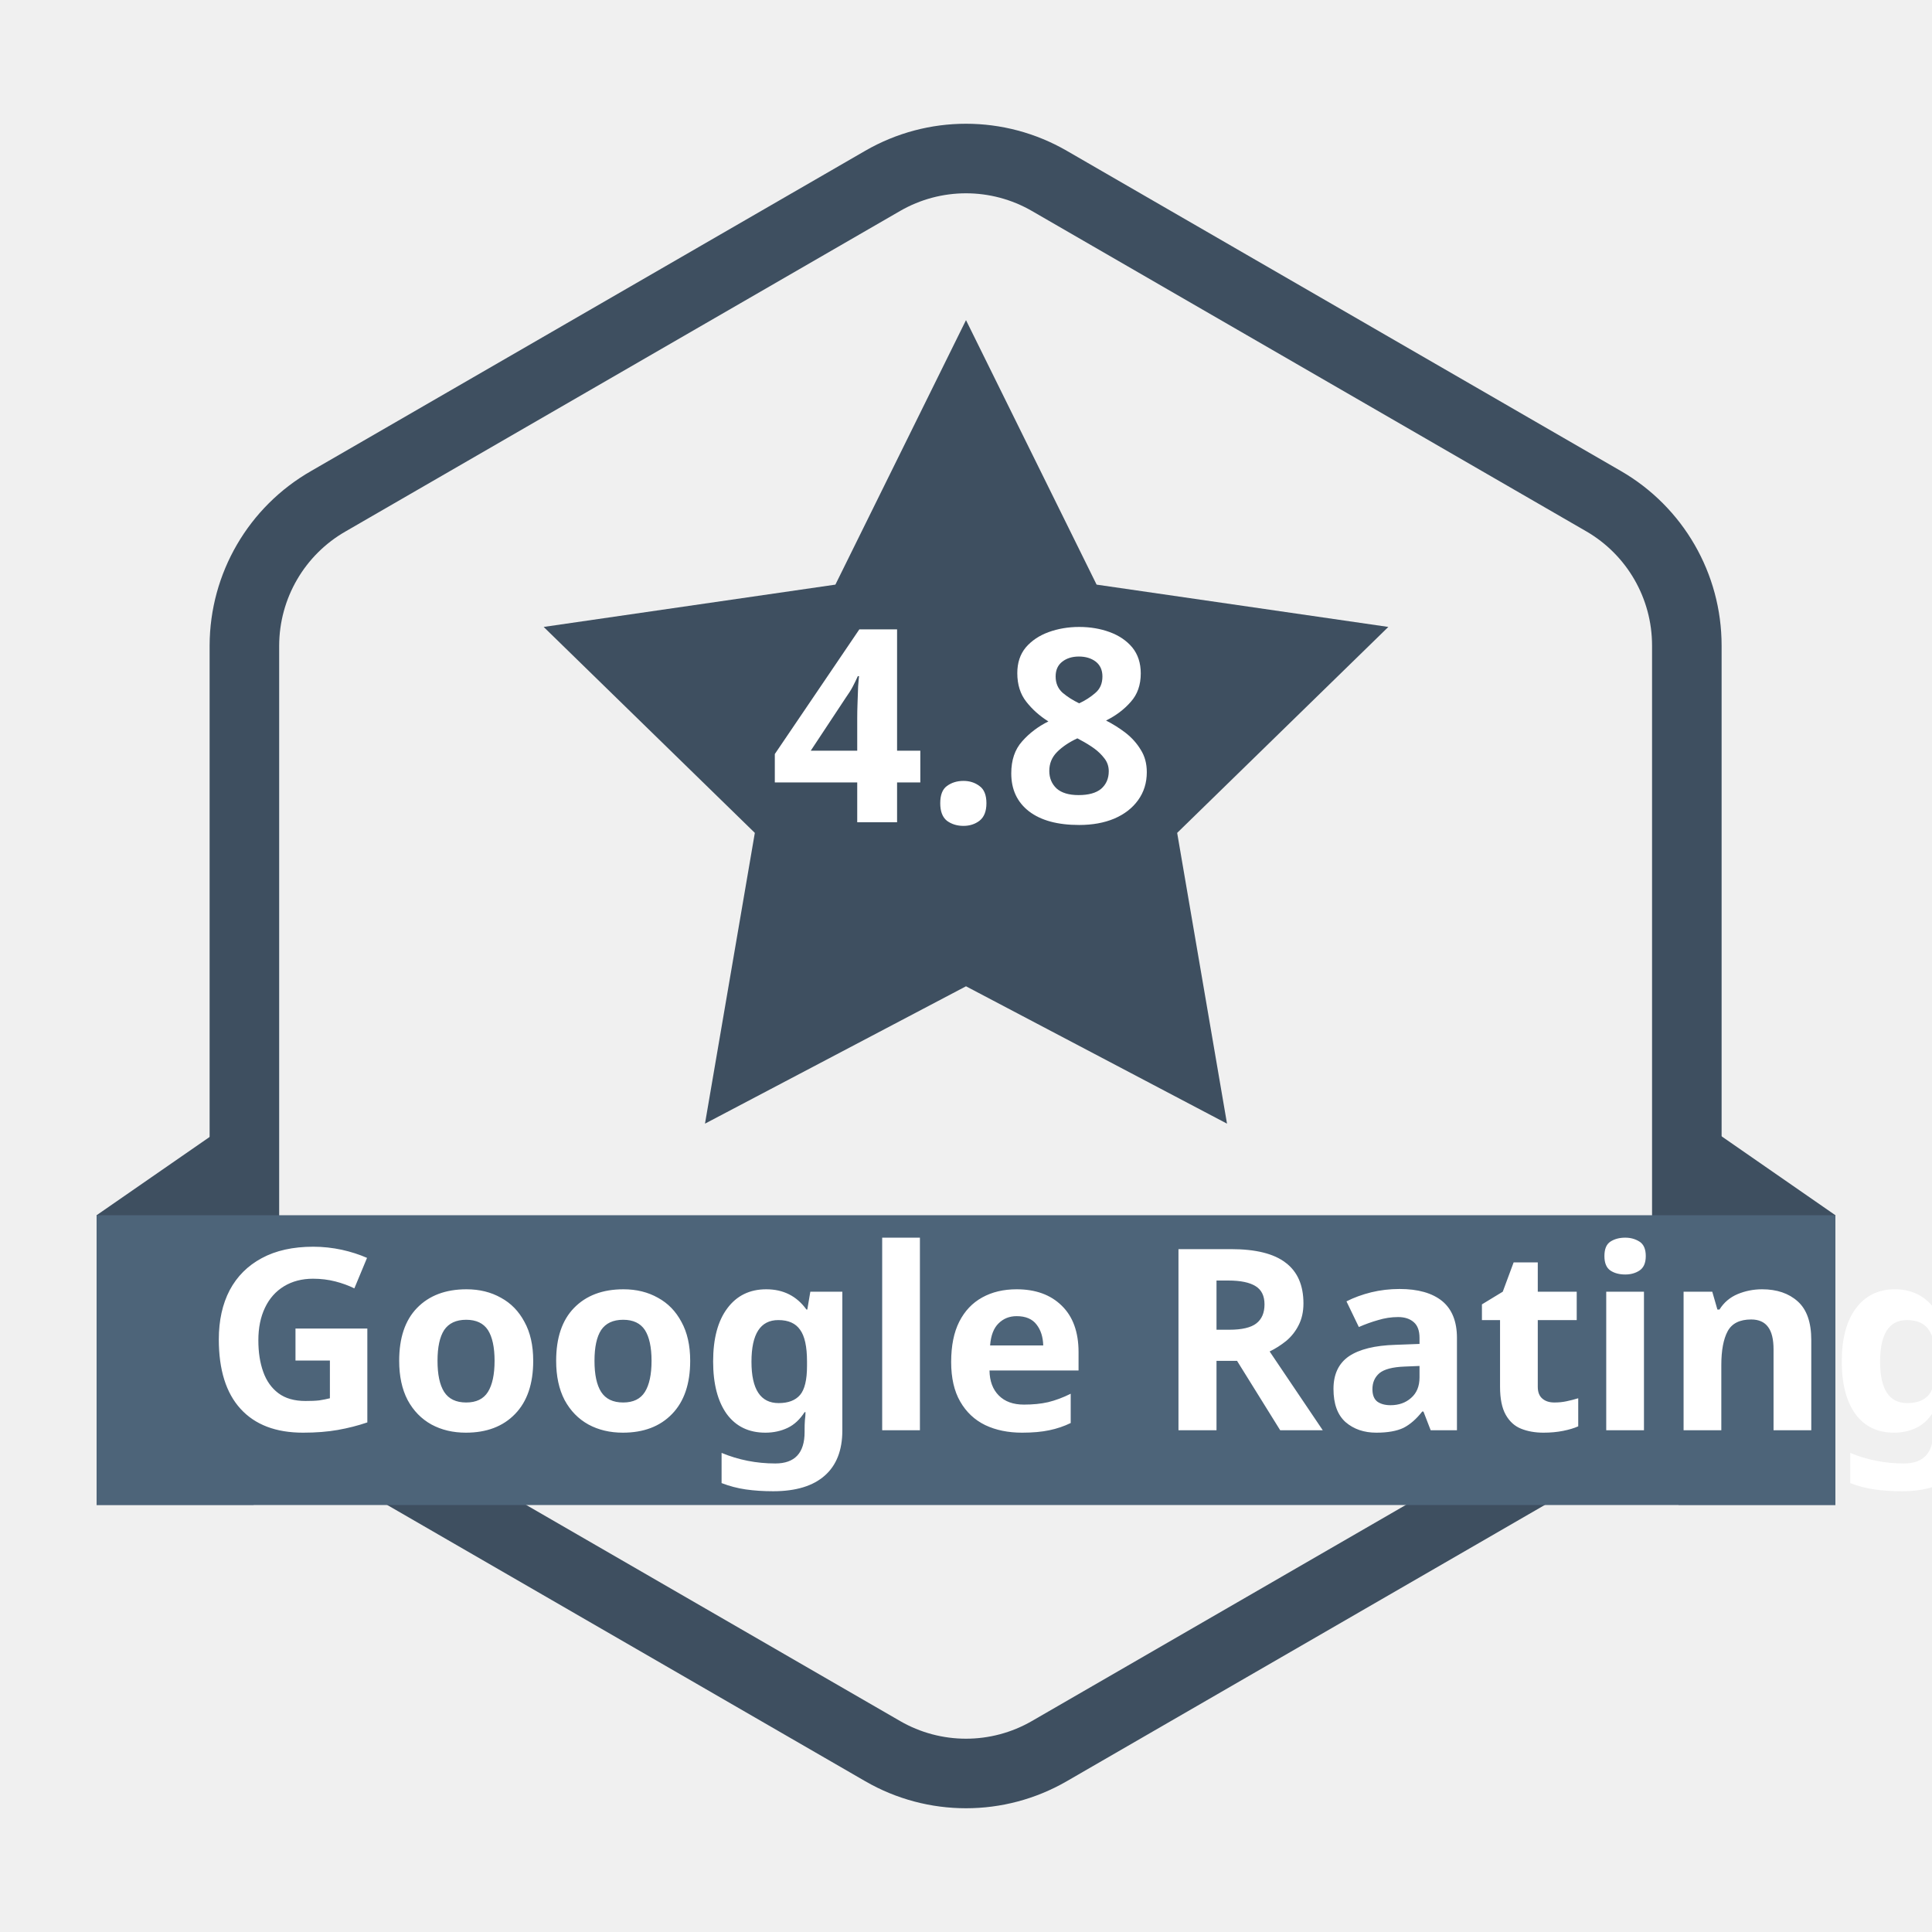
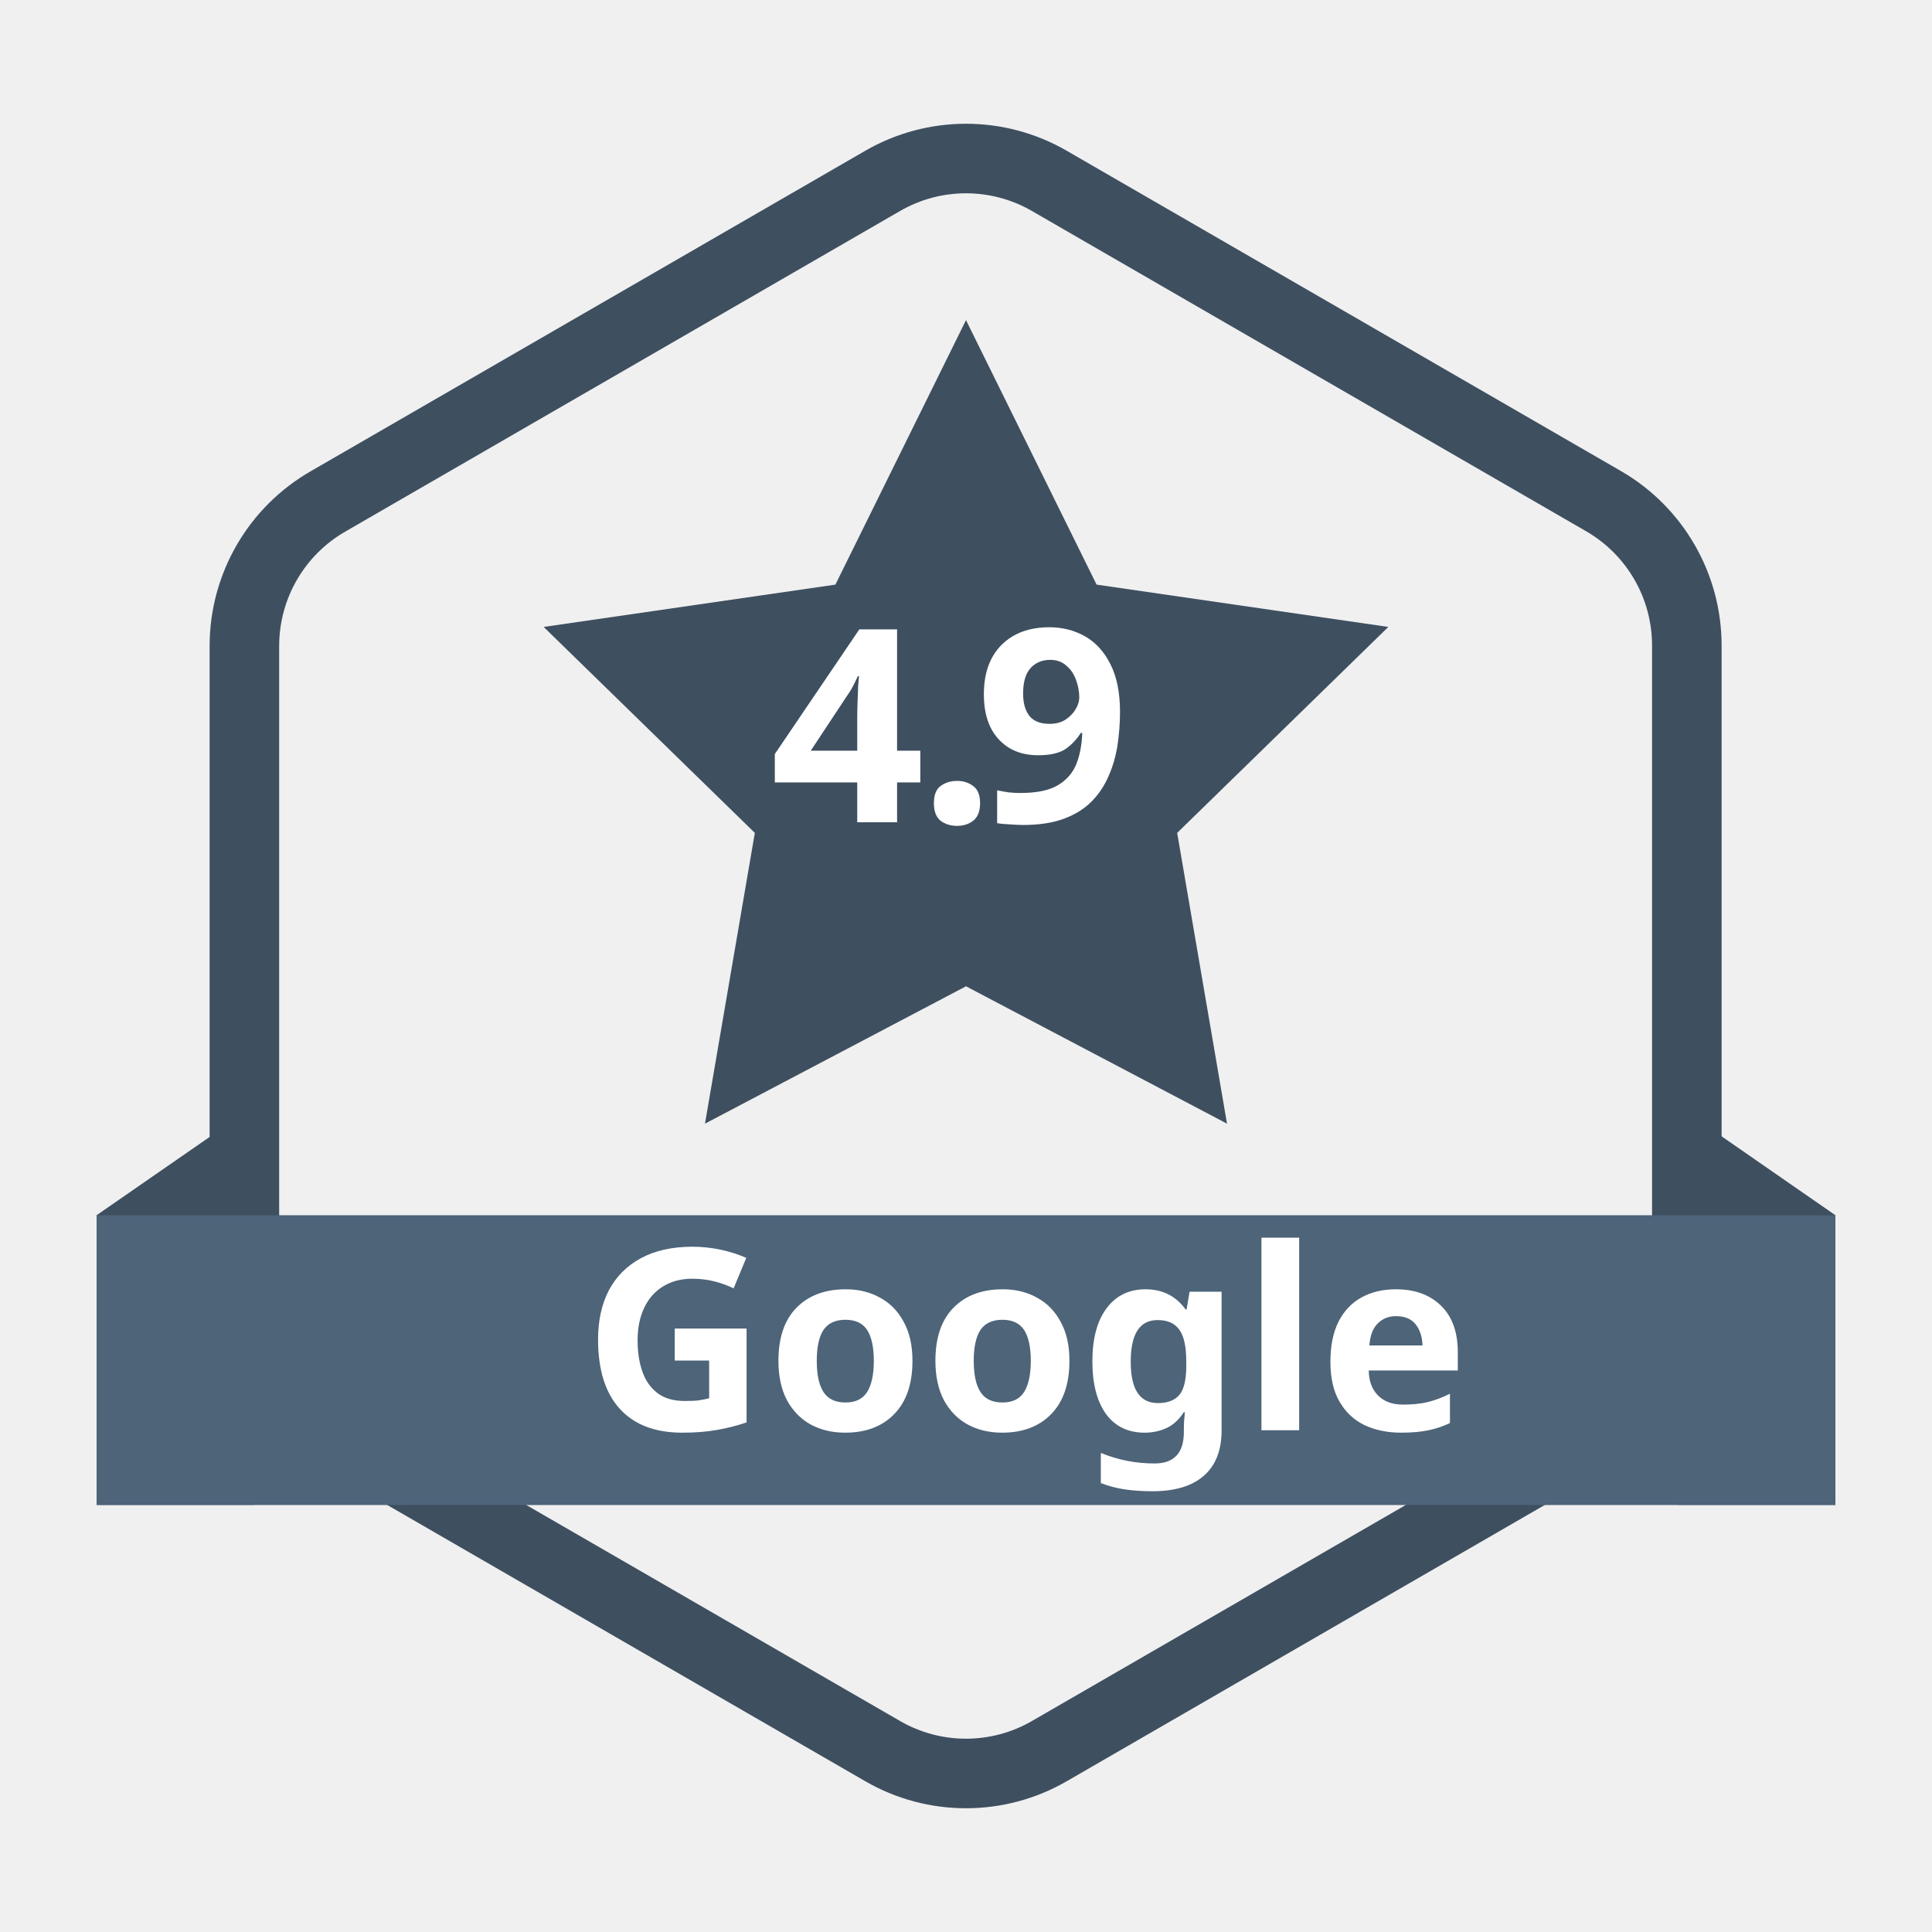
<svg xmlns="http://www.w3.org/2000/svg" id="Layer_1" data-name="Layer 1" viewBox="0 0 100 100">
  <defs>
-     <style>.cls-1{fill:#3e4f60;}.cls-2{font-size:13.99px;}.cls-2,.cls-5{fill:#fff;font-family:MrEavesXLModOT-Bold, Mr Eaves XL Mod OT;font-weight:700;}.cls-3{fill:none;stroke:#3e4f60;stroke-miterlimit:10;stroke-width:3.6px;}.cls-4{fill:#4d6479;}.cls-5{font-size:13.13px;}</style>
+     <style>.cls-1{fill:#3e4f60;}.cls-2{font-size:13.99px;}.cls-2,.cls-6{fill:#fff;font-family:MrEavesXLModOT-Bold, Mr Eaves XL Mod OT;font-weight:700;}.cls-3{letter-spacing:-0.03em;}.cls-4{fill:none;stroke:#3e4f60;stroke-miterlimit:10;stroke-width:3.6px;}.cls-5{fill:#4d6479;}.cls-6{font-size:13.13px;}</style>
  </defs>
  <polygon class="cls-1" points="50 51.05 36.49 58.16 39.07 43.11 28.14 32.45 43.24 30.26 50 16.57 56.76 30.26 71.86 32.45 60.93 43.11 63.51 58.16 50 51.05" />
-   <text class="cls-2" transform="translate(39.87 42.56)">4.8</text>
-   <path class="cls-3" d="M12.65,33.41V66.59A8.63,8.63,0,0,0,17,74.06L45.69,90.64a8.62,8.62,0,0,0,8.62,0L83,74.06a8.63,8.63,0,0,0,4.31-7.47V33.41A8.63,8.63,0,0,0,83,25.94L54.31,9.36a8.62,8.62,0,0,0-8.62,0L17,25.94A8.63,8.63,0,0,0,12.65,33.41Z" />
+   <text class="cls-2" transform="translate(39.87 42.56)">4<tspan class="cls-3" x="7.67" y="0">.</tspan>
+     <tspan x="10.6" y="0">9</tspan>
+   </text>
+   <path class="cls-4" d="M12.65,33.41V66.59A8.63,8.63,0,0,0,17,74.06L45.69,90.64a8.62,8.62,0,0,0,8.62,0L83,74.06a8.63,8.63,0,0,0,4.31-7.47V33.41A8.63,8.63,0,0,0,83,25.94L54.31,9.36a8.62,8.62,0,0,0-8.62,0L17,25.94A8.63,8.63,0,0,0,12.65,33.41Z" />
  <polygon class="cls-1" points="13.13 77.89 5 77.89 5 62.9 13.13 57.27 13.13 77.89" />
  <polygon class="cls-1" points="86.88 77.89 95 77.89 95 62.9 86.88 57.27 86.88 77.89" />
-   <rect class="cls-4" x="5" y="62.9" width="90" height="15" />
-   <text class="cls-5" transform="translate(10.56 74.03)">Google Rating</text>
+   <rect class="cls-5" x="5" y="62.9" width="90" height="15" />
+   <text class="cls-6" transform="translate(30.19 74.03)">Google</text>
</svg>
